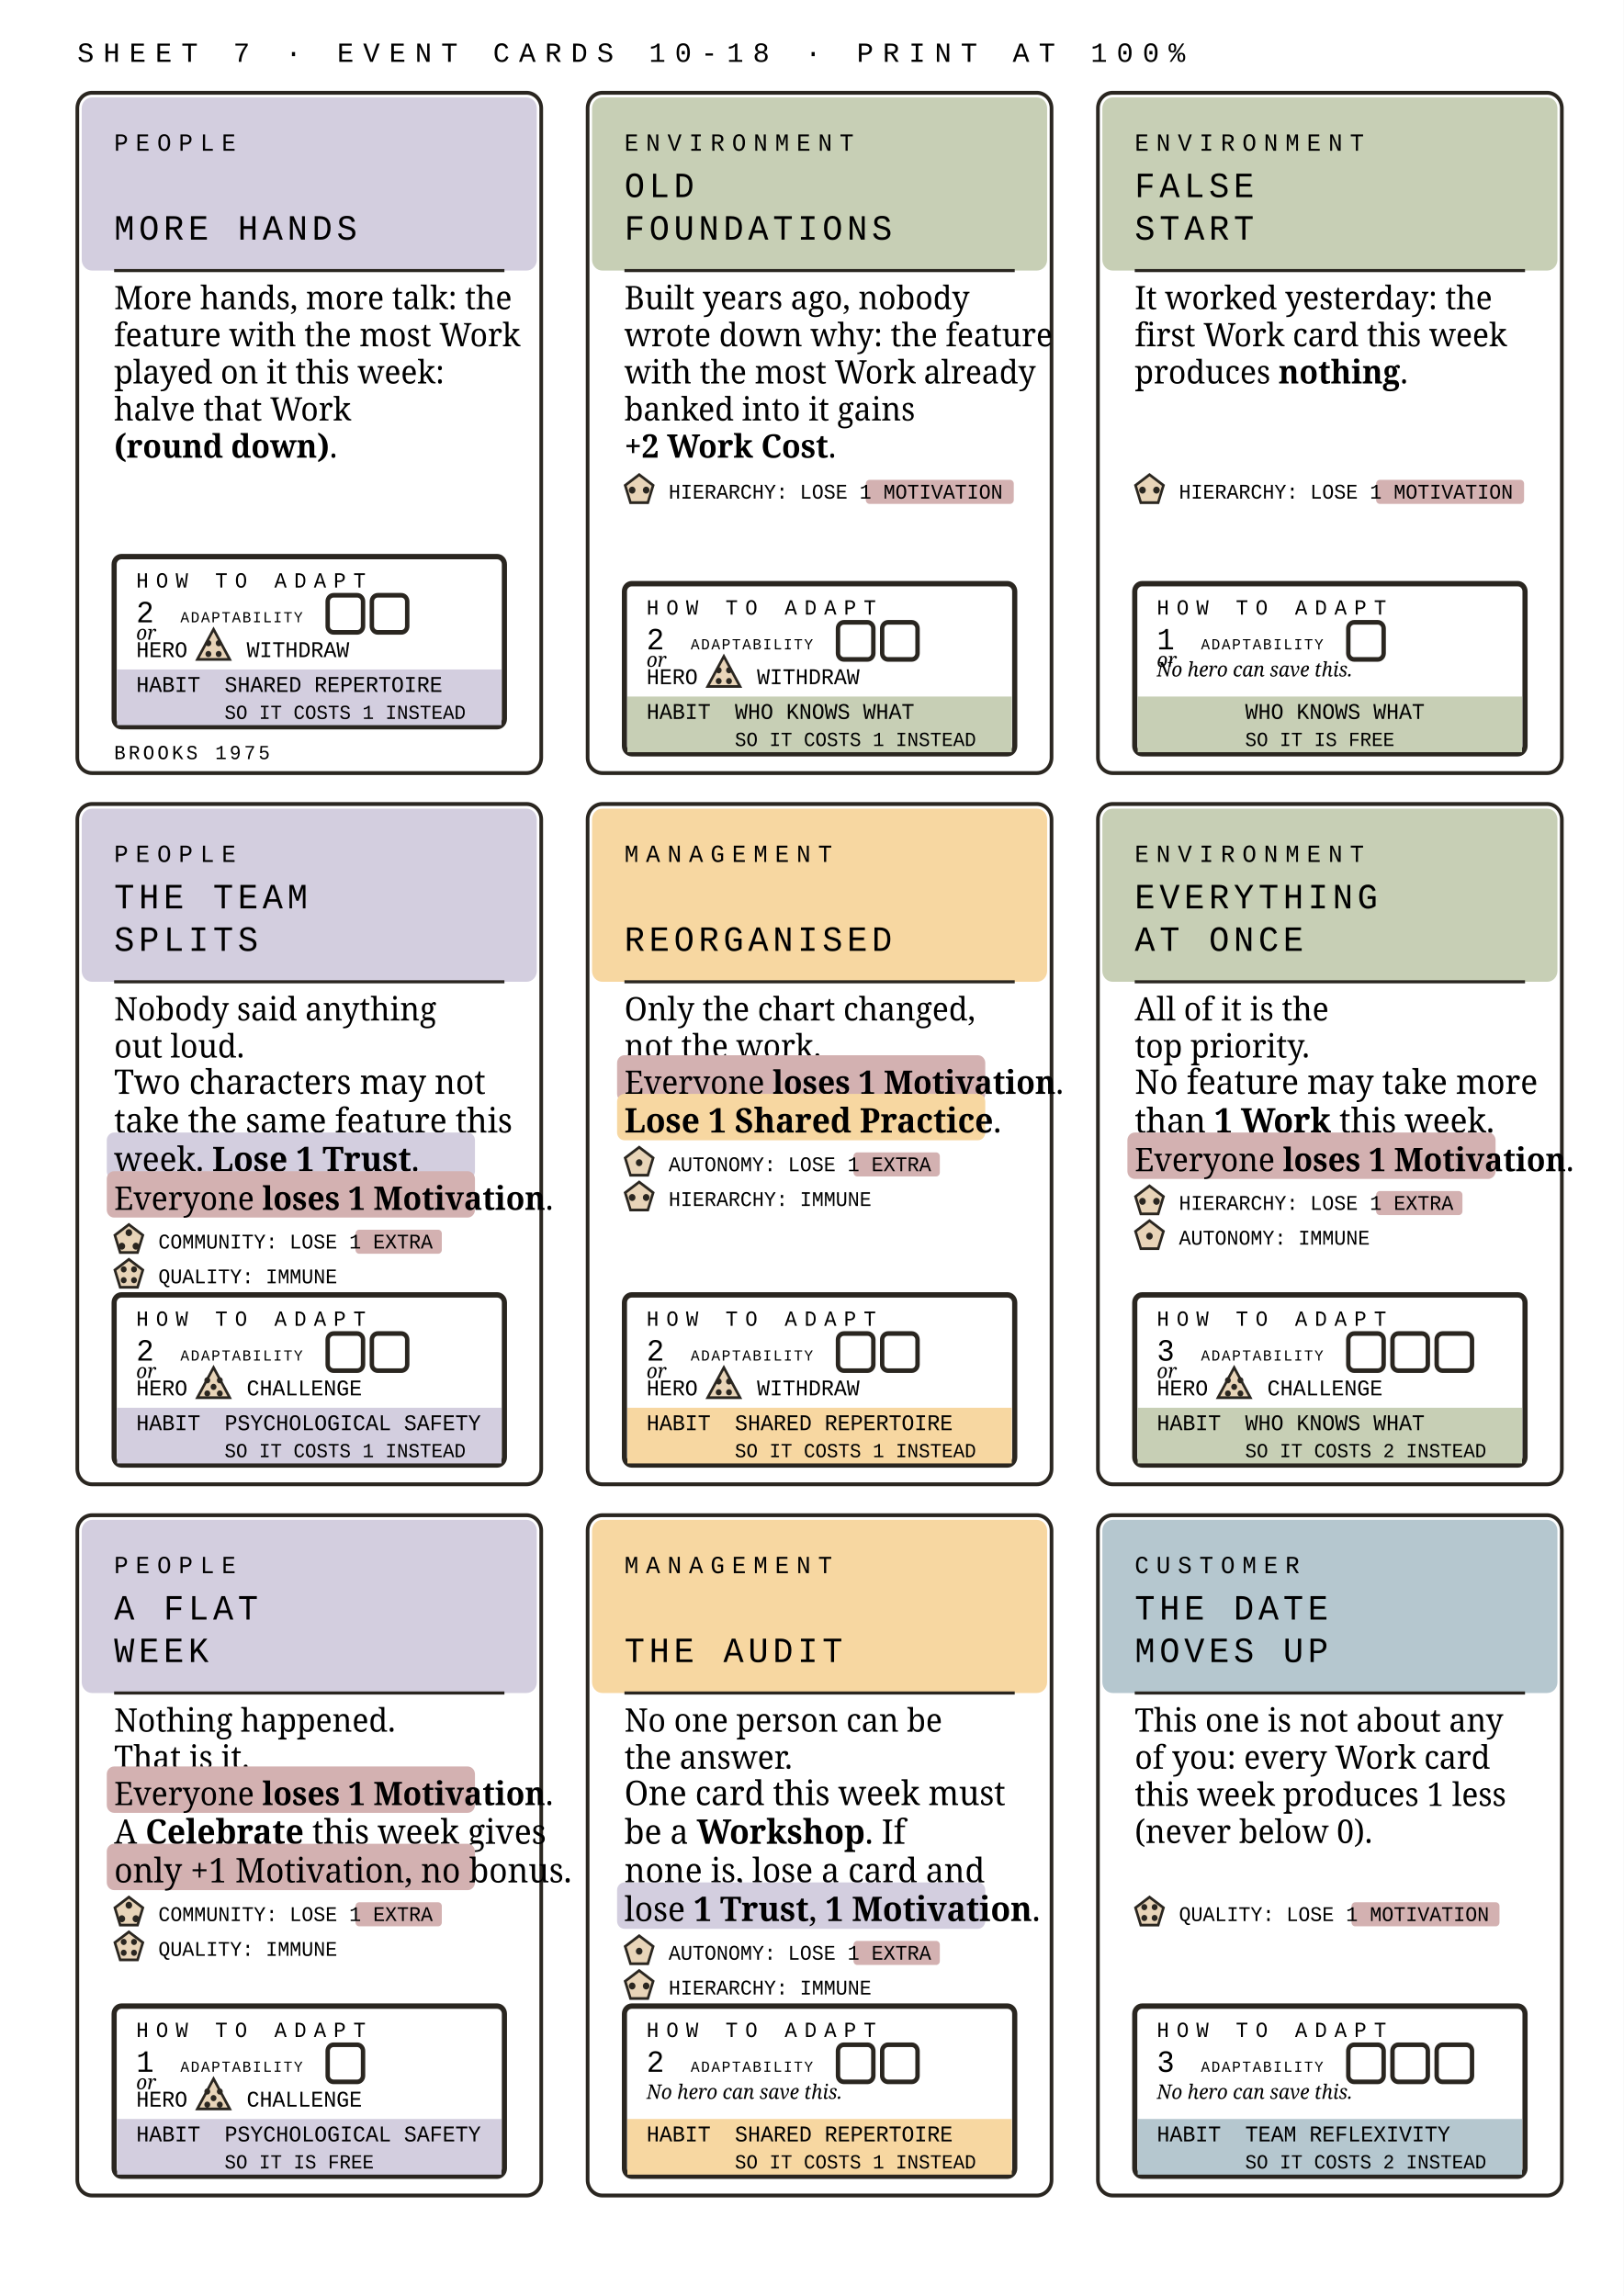
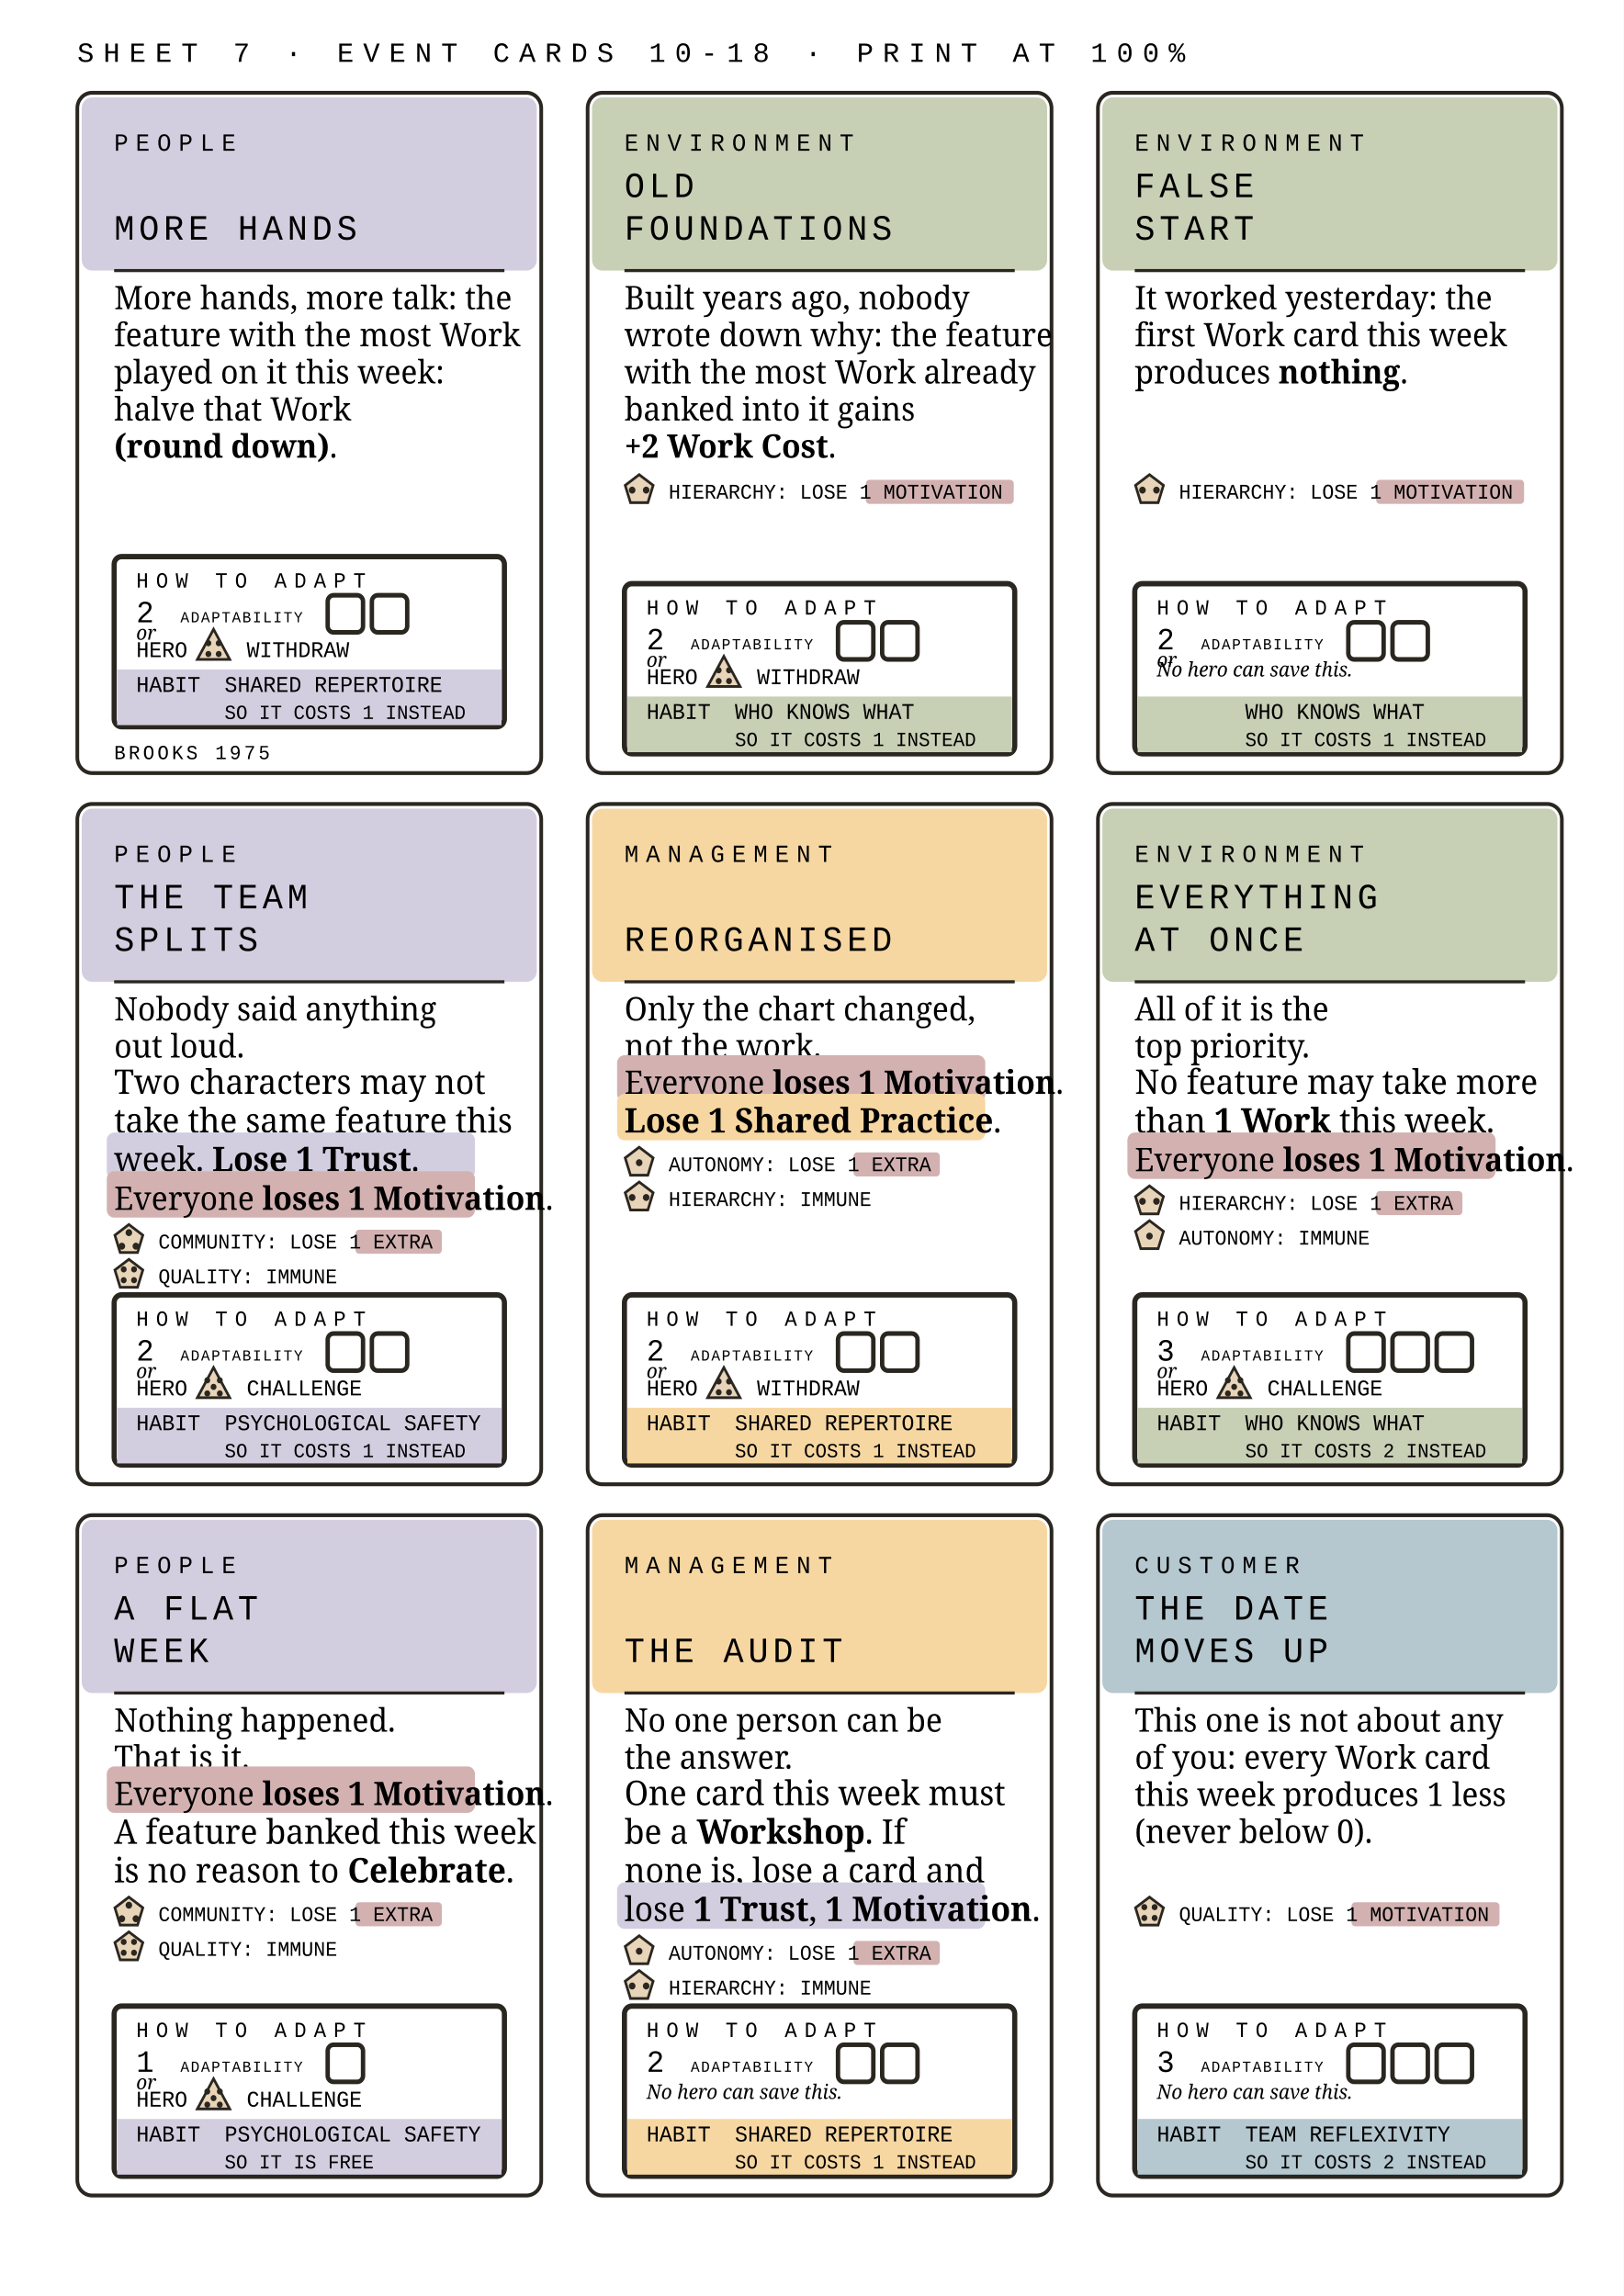
<svg xmlns="http://www.w3.org/2000/svg" width="210mm" height="297mm" viewBox="0 0 210 297">
  <style>
  .s { font-family:"EB Garamond",Garamond,Georgia,serif; fill:#000000; }
  .m { font-family:"IBM Plex Mono","Courier New",monospace; fill:#000000; }
  .c { fill:none; stroke:#2A2620; stroke-width:.5; }
  .h { stroke:#2A2620; stroke-width:.4; fill:none; }
  .w { fill:none; stroke:#2A2620; stroke-width:.7; }
  .q { fill:#000000; }
  .lb { font-family:"IBM Plex Mono","Courier New",monospace; font-size:2.9px; fill:#000000; }
  .vl { font-family:"IBM Plex Mono","Courier New",monospace; font-size:2.9px; fill:#000000; }
  .ic { fill:#E8D4B8; stroke:#2A2620; stroke-width:.35; }
  .pip { fill:#2A2620; stroke:none; }
  .trust { fill:#000000; }
  .capab { fill:#000000; }
  .shpra { fill:#000000; }
  .adapt { fill:#000000; }
  /* header tint = the Ledger row that answers this category */
  .cat-ppl  { fill:#D3CEDF; }
  .cat-env  { fill:#C7CFB5; }
  .cat-mgmt { fill:#F7D7A1; }
  .cat-cust { fill:#B5C7CF; }
</style>
  <defs>
    <g id="i-base">
      <rect x="-2.1" y="-2.1" width="4.2" height="4.2" rx=".3" class="ic" />
    </g>
    <g id="i-head">
      <polygon points="0,-2.5 2.2,1.4 -2.2,1.4" class="ic" />
    </g>
    <g id="i-item">
      <polygon points="0,-2.6 2.6,0 0,2.6 -2.6,0" class="ic" />
    </g>
    <g id="i-torso">
      <polygon points="0,-2 1.9,-.62 1.18,1.62 -1.18,1.62 -1.9,-.62" class="ic" />
    </g>
    <g id="q1">
      <circle cx="0" cy="0" r=".45" class="pip" />
    </g>
    <g id="q2">
      <circle cx="-.95" cy="0" r=".45" class="pip" />
      <circle cx=".95" cy="0" r=".45" class="pip" />
    </g>
    <g id="q3">
      <circle cx="0" cy="-.95" r=".45" class="pip" />
      <circle cx="-.95" cy=".8" r=".45" class="pip" />
      <circle cx=".95" cy=".8" r=".45" class="pip" />
    </g>
    <g id="q4">
      <circle cx="-.7" cy="-.7" r=".4" class="pip" />
      <circle cx=".7" cy="-.7" r=".4" class="pip" />
      <circle cx="-.7" cy=".7" r=".4" class="pip" />
      <circle cx=".7" cy=".7" r=".4" class="pip" />
    </g>
    <g id="q5">
      <circle cx="-.85" cy="-.85" r=".4" class="pip" />
      <circle cx=".85" cy="-.85" r=".4" class="pip" />
      <circle cx="0" cy="0" r=".4" class="pip" />
      <circle cx="-.85" cy=".85" r=".4" class="pip" />
      <circle cx=".85" cy=".85" r=".4" class="pip" />
    </g>
    <g id="reinforcements" transform="scale(.952381,1)">
      <rect x=".6" y=".6" width="61.8" height="22.4" rx="1.4" class="cat-ppl" />
      <rect width="63" height="88" rx="2" class="c" />
      <text x="5" y="7.5" class="m q" font-size="3.2" letter-spacing="1">PEOPLE</text>
      <text x="5" y="19" class="m" font-size="4.6" letter-spacing=".6">MORE HANDS</text>
      <line x1="5" y1="23" x2="58" y2="23" class="h" stroke-width=".7" />
      <text x="5" y="28" class="s" font-size="4.2">More hands, more talk: the</text>
      <text x="5" y="32.8" class="s" font-size="4.2">feature with the most Work</text>
      <text x="5" y="37.6" class="s" font-size="4.2">played on it this week:</text>
      <text x="5" y="42.4" class="s" font-size="4.2">halve that Work</text>
      <text x="5" y="47.2" class="s" font-size="4.2">
        <tspan font-weight="bold">(round down)</tspan>.</text>
      <text x="5" y="86.2" class="m q" font-size="2.6" letter-spacing=".4">BROOKS 1975</text>
      <g transform="translate(0,6)">
        <rect x="5" y="54" width="53" height="22" rx="1" class="w" />
        <text x="8" y="58" class="m q" font-size="2.8" letter-spacing="1">HOW TO ADAPT</text>
        <text x="8" y="62.5" class="m" font-size="4">2</text>
        <text x="14" y="62.5" class="m q" font-size="2" letter-spacing=".2">ADAPTABILITY</text>
        <text x="8" y="64.75" class="s q" font-size="2.6" font-style="italic">or</text>
        <rect x="5.4" y="68.6" width="52.2" height="7.2" class="cat-ppl" />
        <text x="8" y="67" class="lb">HERO</text>
        <g transform="translate(18.5,65.9)">
          <use href="#i-head" />
          <use href="#q4" />
        </g>
        <text x="23" y="67" class="vl">WITHDRAW</text>
        <text x="8" y="71.5" class="lb">HABIT</text>
        <text x="20" y="71.5" class="vl shpra">SHARED REPERTOIRE</text>
        <text x="20" y="75" class="m" font-size="2.6">SO IT COSTS 1 INSTEAD</text>
        <use href="#cost2" />
      </g>
    </g>
    <g id="legacy" transform="scale(.952381,1)">
      <rect x=".6" y=".6" width="61.8" height="22.4" rx="1.4" class="cat-env" />
      <rect width="63" height="88" rx="2" class="c" />
      <text x="5" y="7.5" class="m q" font-size="3.2" letter-spacing="1">ENVIRONMENT</text>
      <text x="5" y="13.5" class="m" font-size="4.6" letter-spacing=".6">OLD</text>
      <text x="5" y="19" class="m" font-size="4.6" letter-spacing=".6">FOUNDATIONS</text>
      <line x1="5" y1="23" x2="58" y2="23" class="h" stroke-width=".7" />
      <text x="5" y="28" class="s" font-size="4.2">Built years ago, nobody</text>
      <text x="5" y="32.8" class="s" font-size="4.2">wrote down why: the feature</text>
      <text x="5" y="37.6" class="s" font-size="4.2">with the most Work already</text>
      <text x="5" y="42.4" class="s" font-size="4.2">banked into it gains</text>
      <text x="5" y="47.2" class="s" font-size="4.2">
        <tspan font-weight="bold">+2 Work Cost</tspan>.</text>
      <g transform="translate(0,9.5)">
        <g transform="translate(7,41.9)">
          <use href="#i-torso" />
          <use href="#q2" />
        </g>
        <rect x="37.78" y="40.57" width="20.09" height="3.11" rx=".5" fill="#D3B1B1" />
        <text x="11" y="43" class="m" font-size="2.7">HIERARCHY: LOSE 1 MOTIVATION</text>
        <rect x="5" y="54" width="53" height="22" rx="1" class="w" />
        <text x="8" y="58" class="m q" font-size="2.8" letter-spacing="1">HOW TO ADAPT</text>
        <text x="8" y="62.5" class="m" font-size="4">2</text>
        <text x="14" y="62.5" class="m q" font-size="2" letter-spacing=".2">ADAPTABILITY</text>
        <text x="8" y="64.75" class="s q" font-size="2.6" font-style="italic">or</text>
        <rect x="5.4" y="68.6" width="52.2" height="7.2" class="cat-env" />
        <text x="8" y="67" class="lb">HERO</text>
        <g transform="translate(18.5,65.9)">
          <use href="#i-head" />
          <use href="#q4" />
        </g>
        <text x="23" y="67" class="vl">WITHDRAW</text>
        <text x="8" y="71.5" class="lb">HABIT</text>
        <text x="20" y="71.5" class="vl capab">WHO KNOWS WHAT</text>
        <text x="20" y="75" class="m" font-size="2.6">SO IT COSTS 1 INSTEAD</text>
        <use href="#cost2" />
      </g>
    </g>
    <g id="build" transform="scale(.952381,1)">
      <rect x=".6" y=".6" width="61.8" height="22.4" rx="1.4" class="cat-env" />
      <rect width="63" height="88" rx="2" class="c" />
      <text x="5" y="7.5" class="m q" font-size="3.2" letter-spacing="1">ENVIRONMENT</text>
      <text x="5" y="13.5" class="m" font-size="4.6" letter-spacing=".6">FALSE</text>
      <text x="5" y="19" class="m" font-size="4.6" letter-spacing=".6">START</text>
      <line x1="5" y1="23" x2="58" y2="23" class="h" stroke-width=".7" />
      <text x="5" y="28" class="s" font-size="4.2">It worked yesterday: the</text>
      <text x="5" y="32.8" class="s" font-size="4.2">first Work card this week</text>
      <text x="5" y="37.6" class="s" font-size="4.2">produces <tspan font-weight="bold">nothing</tspan>.</text>
      <g transform="translate(0,9.5)">
        <g transform="translate(7,41.9)">
          <use href="#i-torso" />
          <use href="#q2" />
        </g>
        <rect x="37.78" y="40.57" width="20.09" height="3.11" rx=".5" fill="#D3B1B1" />
        <text x="11" y="43" class="m" font-size="2.7">HIERARCHY: LOSE 1 MOTIVATION</text>
        <rect x="5" y="54" width="53" height="22" rx="1" class="w" />
        <text x="8" y="58" class="m q" font-size="2.8" letter-spacing="1">HOW TO ADAPT</text>
-         <text x="8" y="62.5" class="m" font-size="4">1</text>
+         <text x="8" y="62.5" class="m" font-size="4">2</text>
        <text x="14" y="62.5" class="m q" font-size="2" letter-spacing=".2">ADAPTABILITY</text>
        <text x="8" y="64.75" class="s q" font-size="2.6" font-style="italic">or</text>
        <rect x="5.4" y="68.6" width="52.2" height="7.2" class="cat-env" />
        <text x="8" y="66" class="s q" font-size="2.6" font-style="italic">No hero can save this.</text>
        <text x="20" y="71.5" class="vl capab">WHO KNOWS WHAT</text>
-         <text x="20" y="75" class="m" font-size="2.6">SO IT IS FREE</text>
-         <use href="#cost1" />
+         <text x="20" y="75" class="m" font-size="2.6">SO IT COSTS 1 INSTEAD</text>
+         <use href="#cost2" />
      </g>
    </g>
    <g id="split" transform="scale(.952381,1)">
      <rect x=".6" y=".6" width="61.8" height="22.4" rx="1.4" class="cat-ppl" />
      <rect width="63" height="88" rx="2" class="c" />
      <text x="5" y="7.5" class="m q" font-size="3.2" letter-spacing="1">PEOPLE</text>
      <text x="5" y="13.5" class="m" font-size="4.6" letter-spacing=".6">THE TEAM</text>
      <text x="5" y="19" class="m" font-size="4.6" letter-spacing=".6">SPLITS</text>
      <line x1="5" y1="23" x2="58" y2="23" class="h" stroke-width=".7" />
      <text x="5" y="28" class="s" font-size="4.2">Nobody said anything</text>
      <text x="5" y="32.8" class="s" font-size="4.2">out loud.</text>
      <g transform="translate(0,9.5)">
        <text x="5" y="28" class="s" font-size="4.4">Two characters may not</text>
        <text x="5" y="33" class="s" font-size="4.4">take the same feature this</text>
        <rect x="4" y="33" width="50" height="6" rx="1" fill="#D3CEDF" />
        <text x="5" y="38" class="s" font-size="4.4">week. <tspan font-weight="bold" class="trust">Lose 1 Trust</tspan>.</text>
        <rect x="4" y="38" width="50" height="6" rx="1" fill="#D3B1B1" />
        <text x="5" y="43" class="s" font-size="4.2">Everyone <tspan font-weight="bold">loses 1 Motivation</tspan>.</text>
        <g transform="translate(7,46.9)">
          <use href="#i-torso" />
          <use href="#q3" />
        </g>
        <rect x="37.78" y="45.57" width="11.72" height="3.11" rx=".5" fill="#D3B1B1" />
        <text x="11" y="48" class="m" font-size="2.7">COMMUNITY: LOSE 1 EXTRA</text>
        <g transform="translate(7,51.4)">
          <use href="#i-torso" />
          <use href="#q4" />
        </g>
        <text x="11" y="52.5" class="m q" font-size="2.7">QUALITY: IMMUNE</text>
        <rect x="5" y="54" width="53" height="22" rx="1" class="w" />
        <text x="8" y="58" class="m q" font-size="2.8" letter-spacing="1">HOW TO ADAPT</text>
        <text x="8" y="62.5" class="m" font-size="4">2</text>
        <text x="14" y="62.5" class="m q" font-size="2" letter-spacing=".2">ADAPTABILITY</text>
        <text x="8" y="64.75" class="s q" font-size="2.6" font-style="italic">or</text>
        <rect x="5.4" y="68.6" width="52.2" height="7.2" class="cat-ppl" />
        <text x="8" y="67" class="lb">HERO</text>
        <g transform="translate(18.5,65.9)">
          <use href="#i-head" />
          <use href="#q5" />
        </g>
        <text x="23" y="67" class="vl">CHALLENGE</text>
        <text x="8" y="71.5" class="lb">HABIT</text>
        <text x="20" y="71.5" class="vl trust">PSYCHOLOGICAL SAFETY</text>
        <text x="20" y="75" class="m" font-size="2.6">SO IT COSTS 1 INSTEAD</text>
        <use href="#cost2" />
      </g>
    </g>
    <g id="reorg" transform="scale(.952381,1)">
      <rect x=".6" y=".6" width="61.8" height="22.4" rx="1.4" class="cat-mgmt" />
      <rect width="63" height="88" rx="2" class="c" />
      <text x="5" y="7.5" class="m q" font-size="3.2" letter-spacing="1">MANAGEMENT</text>
      <text x="5" y="19" class="m" font-size="4.6" letter-spacing=".6">REORGANISED</text>
      <line x1="5" y1="23" x2="58" y2="23" class="h" stroke-width=".7" />
      <text x="5" y="28" class="s" font-size="4.2">Only the chart changed,</text>
      <text x="5" y="32.8" class="s" font-size="4.2">not the work.</text>
      <g transform="translate(0,9.5)">
        <rect x="4" y="23" width="50" height="6" rx="1" fill="#D3B1B1" />
        <text x="5" y="28" class="s" font-size="4.2">Everyone <tspan font-weight="bold">loses 1 Motivation</tspan>.</text>
        <rect x="4" y="28" width="50" height="6" rx="1" fill="#F7D7A1" />
        <text x="5" y="33" class="s" font-size="4.4">
          <tspan font-weight="bold" class="shpra">Lose 1 Shared Practice</tspan>.</text>
        <g transform="translate(7,36.9)">
          <use href="#i-torso" />
          <use href="#q1" />
        </g>
        <rect x="36.11" y="35.57" width="11.72" height="3.11" rx=".5" fill="#D3B1B1" />
        <text x="11" y="38" class="m" font-size="2.7">AUTONOMY: LOSE 1 EXTRA</text>
        <g transform="translate(7,41.4)">
          <use href="#i-torso" />
          <use href="#q2" />
        </g>
        <text x="11" y="42.5" class="m q" font-size="2.7">HIERARCHY: IMMUNE</text>
        <rect x="5" y="54" width="53" height="22" rx="1" class="w" />
        <text x="8" y="58" class="m q" font-size="2.8" letter-spacing="1">HOW TO ADAPT</text>
        <text x="8" y="62.5" class="m" font-size="4">2</text>
        <text x="14" y="62.5" class="m q" font-size="2" letter-spacing=".2">ADAPTABILITY</text>
        <text x="8" y="64.75" class="s q" font-size="2.6" font-style="italic">or</text>
        <rect x="5.4" y="68.6" width="52.2" height="7.2" class="cat-mgmt" />
        <text x="8" y="67" class="lb">HERO</text>
        <g transform="translate(18.5,65.9)">
          <use href="#i-head" />
          <use href="#q4" />
        </g>
        <text x="23" y="67" class="vl">WITHDRAW</text>
        <text x="8" y="71.5" class="lb">HABIT</text>
        <text x="20" y="71.5" class="vl shpra">SHARED REPERTOIRE</text>
        <text x="20" y="75" class="m" font-size="2.6">SO IT COSTS 1 INSTEAD</text>
        <use href="#cost2" />
      </g>
    </g>
    <g id="crunch" transform="scale(.952381,1)">
      <rect x=".6" y=".6" width="61.8" height="22.4" rx="1.4" class="cat-env" />
      <rect width="63" height="88" rx="2" class="c" />
      <text x="5" y="7.5" class="m q" font-size="3.2" letter-spacing="1">ENVIRONMENT</text>
      <text x="5" y="13.5" class="m" font-size="4.6" letter-spacing=".6">EVERYTHING</text>
      <text x="5" y="19" class="m" font-size="4.6" letter-spacing=".6">AT ONCE</text>
      <line x1="5" y1="23" x2="58" y2="23" class="h" stroke-width=".7" />
      <text x="5" y="28" class="s" font-size="4.2">All of it is the</text>
      <text x="5" y="32.8" class="s" font-size="4.2">top priority.</text>
      <g transform="translate(0,9.5)">
        <text x="5" y="28" class="s" font-size="4.4">No feature may take more</text>
        <text x="5" y="33" class="s" font-size="4.4">than <tspan font-weight="bold">1 Work</tspan> this week.</text>
        <rect x="4" y="33" width="50" height="6" rx="1" fill="#D3B1B1" />
        <text x="5" y="38" class="s" font-size="4.2">Everyone <tspan font-weight="bold">loses 1 Motivation</tspan>.</text>
        <g transform="translate(7,41.9)">
          <use href="#i-torso" />
          <use href="#q2" />
        </g>
        <rect x="37.78" y="40.57" width="11.72" height="3.11" rx=".5" fill="#D3B1B1" />
        <text x="11" y="43" class="m" font-size="2.7">HIERARCHY: LOSE 1 EXTRA</text>
        <g transform="translate(7,46.4)">
          <use href="#i-torso" />
          <use href="#q1" />
        </g>
        <text x="11" y="47.5" class="m q" font-size="2.7">AUTONOMY: IMMUNE</text>
        <rect x="5" y="54" width="53" height="22" rx="1" class="w" />
        <text x="8" y="58" class="m q" font-size="2.8" letter-spacing="1">HOW TO ADAPT</text>
        <text x="8" y="62.5" class="m" font-size="4">3</text>
        <text x="14" y="62.5" class="m q" font-size="2" letter-spacing=".2">ADAPTABILITY</text>
        <text x="8" y="64.75" class="s q" font-size="2.6" font-style="italic">or</text>
        <rect x="5.4" y="68.6" width="52.2" height="7.2" class="cat-env" />
        <text x="8" y="67" class="lb">HERO</text>
        <g transform="translate(18.5,65.9)">
          <use href="#i-head" />
          <use href="#q5" />
        </g>
        <text x="23" y="67" class="vl">CHALLENGE</text>
        <text x="8" y="71.5" class="lb">HABIT</text>
        <text x="20" y="71.5" class="vl capab">WHO KNOWS WHAT</text>
        <text x="20" y="75" class="m" font-size="2.6">SO IT COSTS 2 INSTEAD</text>
        <use href="#cost3" />
      </g>
    </g>
    <g id="morale" transform="scale(.952381,1)">
      <rect x=".6" y=".6" width="61.8" height="22.4" rx="1.4" class="cat-ppl" />
      <rect width="63" height="88" rx="2" class="c" />
      <text x="5" y="7.5" class="m q" font-size="3.2" letter-spacing="1">PEOPLE</text>
      <text x="5" y="13.5" class="m" font-size="4.6" letter-spacing=".6">A FLAT</text>
      <text x="5" y="19" class="m" font-size="4.6" letter-spacing=".6">WEEK</text>
      <line x1="5" y1="23" x2="58" y2="23" class="h" stroke-width=".7" />
      <text x="5" y="28" class="s" font-size="4.2">Nothing happened.</text>
      <text x="5" y="32.8" class="s" font-size="4.2">That is it.</text>
      <g transform="translate(0,9.5)">
        <rect x="4" y="23" width="50" height="6" rx="1" fill="#D3B1B1" />
        <text x="5" y="28" class="s" font-size="4.2">Everyone <tspan font-weight="bold">loses 1 Motivation</tspan>.</text>
-         <text x="5" y="33" class="s" font-size="4.4">A <tspan font-weight="bold">Celebrate</tspan> this week gives</text>
-         <rect x="4" y="33" width="50" height="6" rx="1" fill="#D3B1B1" />
-         <text x="5" y="38" class="s" font-size="4.4">only +1 Motivation, no bonus.</text>
+         <text x="5" y="33" class="s" font-size="4.4">A feature banked this week</text>
+         <text x="5" y="38" class="s" font-size="4.4">is no reason to <tspan font-weight="bold">Celebrate</tspan>.</text>
        <g transform="translate(7,41.9)">
          <use href="#i-torso" />
          <use href="#q3" />
        </g>
        <rect x="37.78" y="40.57" width="11.72" height="3.11" rx=".5" fill="#D3B1B1" />
        <text x="11" y="43" class="m" font-size="2.7">COMMUNITY: LOSE 1 EXTRA</text>
        <g transform="translate(7,46.4)">
          <use href="#i-torso" />
          <use href="#q4" />
        </g>
        <text x="11" y="47.5" class="m q" font-size="2.7">QUALITY: IMMUNE</text>
        <rect x="5" y="54" width="53" height="22" rx="1" class="w" />
        <text x="8" y="58" class="m q" font-size="2.8" letter-spacing="1">HOW TO ADAPT</text>
        <text x="8" y="62.5" class="m" font-size="4">1</text>
        <text x="14" y="62.5" class="m q" font-size="2" letter-spacing=".2">ADAPTABILITY</text>
        <text x="8" y="64.75" class="s q" font-size="2.6" font-style="italic">or</text>
        <rect x="5.4" y="68.6" width="52.2" height="7.2" class="cat-ppl" />
        <text x="8" y="67" class="lb">HERO</text>
        <g transform="translate(18.5,65.9)">
          <use href="#i-head" />
          <use href="#q5" />
        </g>
        <text x="23" y="67" class="vl">CHALLENGE</text>
        <text x="8" y="71.5" class="lb">HABIT</text>
        <text x="20" y="71.5" class="vl trust">PSYCHOLOGICAL SAFETY</text>
        <text x="20" y="75" class="m" font-size="2.6">SO IT IS FREE</text>
        <use href="#cost1" />
      </g>
    </g>
    <g id="audit" transform="scale(.952381,1)">
      <rect x=".6" y=".6" width="61.8" height="22.4" rx="1.4" class="cat-mgmt" />
      <rect width="63" height="88" rx="2" class="c" stroke-width=".9" />
      <text x="5" y="7.5" class="m q" font-size="3.2" letter-spacing="1">MANAGEMENT</text>
      <text x="5" y="19" class="m" font-size="4.6" letter-spacing=".6">THE AUDIT</text>
      <line x1="5" y1="23" x2="58" y2="23" class="h" stroke-width=".7" />
      <text x="5" y="28" class="s" font-size="4.2">No one person can be</text>
      <text x="5" y="32.8" class="s" font-size="4.2">the answer.</text>
      <g transform="translate(0,9.5)">
        <text x="5" y="28" class="s" font-size="4.4">One card this week must</text>
        <text x="5" y="33" class="s" font-size="4.4">be a <tspan font-weight="bold">Workshop</tspan>. If</text>
        <text x="5" y="38" class="s" font-size="4.4">none is, lose a card and</text>
        <rect x="4" y="38" width="50" height="6" rx="1" fill="#D3CEDF" />
        <text x="5" y="43" class="s" font-size="4.4">lose <tspan font-weight="bold" class="trust">1 Trust</tspan>, <tspan font-weight="bold">1 Motivation</tspan>.</text>
        <g transform="translate(7,46.9)">
          <use href="#i-torso" />
          <use href="#q1" />
        </g>
        <rect x="36.11" y="45.57" width="11.72" height="3.11" rx=".5" fill="#D3B1B1" />
        <text x="11" y="48" class="m" font-size="2.7">AUTONOMY: LOSE 1 EXTRA</text>
        <g transform="translate(7,51.4)">
          <use href="#i-torso" />
          <use href="#q2" />
        </g>
        <text x="11" y="52.5" class="m q" font-size="2.7">HIERARCHY: IMMUNE</text>
        <rect x="5" y="54" width="53" height="22" rx="1" class="w" />
        <text x="8" y="58" class="m q" font-size="2.8" letter-spacing="1">HOW TO ADAPT</text>
        <text x="8" y="62.5" class="m" font-size="4">2</text>
        <text x="14" y="62.5" class="m q" font-size="2" letter-spacing=".2">ADAPTABILITY</text>
        <text x="8" y="66" class="s q" font-size="2.6" font-style="italic">No hero can save this.</text>
        <rect x="5.4" y="68.6" width="52.2" height="7.2" class="cat-mgmt" />
        <text x="8" y="71.5" class="lb">HABIT</text>
        <text x="20" y="71.5" class="vl shpra">SHARED REPERTOIRE</text>
        <text x="20" y="75" class="m" font-size="2.6">SO IT COSTS 1 INSTEAD</text>
        <use href="#cost2" />
      </g>
    </g>
    <g id="deadline" transform="scale(.952381,1)">
      <rect x=".6" y=".6" width="61.8" height="22.4" rx="1.4" class="cat-cust" />
      <rect width="63" height="88" rx="2" class="c" stroke-width=".9" />
      <text x="5" y="7.5" class="m q" font-size="3.2" letter-spacing="1">CUSTOMER</text>
      <text x="5" y="13.5" class="m" font-size="4.6" letter-spacing=".6">THE DATE</text>
      <text x="5" y="19" class="m" font-size="4.6" letter-spacing=".6">MOVES UP</text>
      <line x1="5" y1="23" x2="58" y2="23" class="h" stroke-width=".7" />
      <text x="5" y="28" class="s" font-size="4.2">This one is not about any</text>
      <text x="5" y="32.8" class="s" font-size="4.2">of you: every Work card</text>
      <text x="5" y="37.6" class="s" font-size="4.2">this week produces 1 less</text>
      <text x="5" y="42.4" class="s" font-size="4.2">(never below 0).</text>
      <g transform="translate(0,9.5)">
        <g transform="translate(7,41.9)">
          <use href="#i-torso" />
          <use href="#q4" />
        </g>
        <rect x="34.44" y="40.57" width="20.09" height="3.11" rx=".5" fill="#D3B1B1" />
        <text x="11" y="43" class="m" font-size="2.7">QUALITY: LOSE 1 MOTIVATION</text>
        <rect x="5" y="54" width="53" height="22" rx="1" class="w" />
        <text x="8" y="58" class="m q" font-size="2.8" letter-spacing="1">HOW TO ADAPT</text>
        <text x="8" y="62.5" class="m" font-size="4">3</text>
        <text x="14" y="62.5" class="m q" font-size="2" letter-spacing=".2">ADAPTABILITY</text>
        <text x="8" y="66" class="s q" font-size="2.6" font-style="italic">No hero can save this.</text>
        <rect x="5.4" y="68.6" width="52.2" height="7.2" class="cat-cust" />
        <text x="8" y="71.5" class="lb">HABIT</text>
        <text x="20" y="71.5" class="vl adapt">TEAM REFLEXIVITY</text>
        <text x="20" y="75" class="m" font-size="2.6">SO IT COSTS 2 INSTEAD</text>
        <use href="#cost3" />
      </g>
    </g>
    <g id="cost1" fill="none" stroke="#2A2620" stroke-width=".6">
      <rect x="34" y="59" width="4.8" height="4.8" rx=".8" />
    </g>
    <g id="cost2" fill="none" stroke="#2A2620" stroke-width=".6">
      <rect x="34" y="59" width="4.8" height="4.8" rx=".8" />
      <rect x="40" y="59" width="4.8" height="4.8" rx=".8" />
    </g>
    <g id="cost3" fill="none" stroke="#2A2620" stroke-width=".6">
      <rect x="34" y="59" width="4.8" height="4.8" rx=".8" />
      <rect x="40" y="59" width="4.8" height="4.8" rx=".8" />
      <rect x="46" y="59" width="4.8" height="4.8" rx=".8" />
    </g>
  </defs>
  <rect width="210" height="297" fill="#FFFFFF" />
  <text x="10" y="8" class="m" font-size="3.6" letter-spacing="1.2">SHEET 7 · EVENT CARDS 10-18 · PRINT AT 100%</text>
  <use href="#reinforcements" x="10" y="12" />
  <use href="#legacy" x="76" y="12" />
  <use href="#build" x="142" y="12" />
  <use href="#split" x="10" y="104" />
  <use href="#reorg" x="76" y="104" />
  <use href="#crunch" x="142" y="104" />
  <use href="#morale" x="10" y="196" />
  <use href="#audit" x="76" y="196" />
  <use href="#deadline" x="142" y="196" />
</svg>
